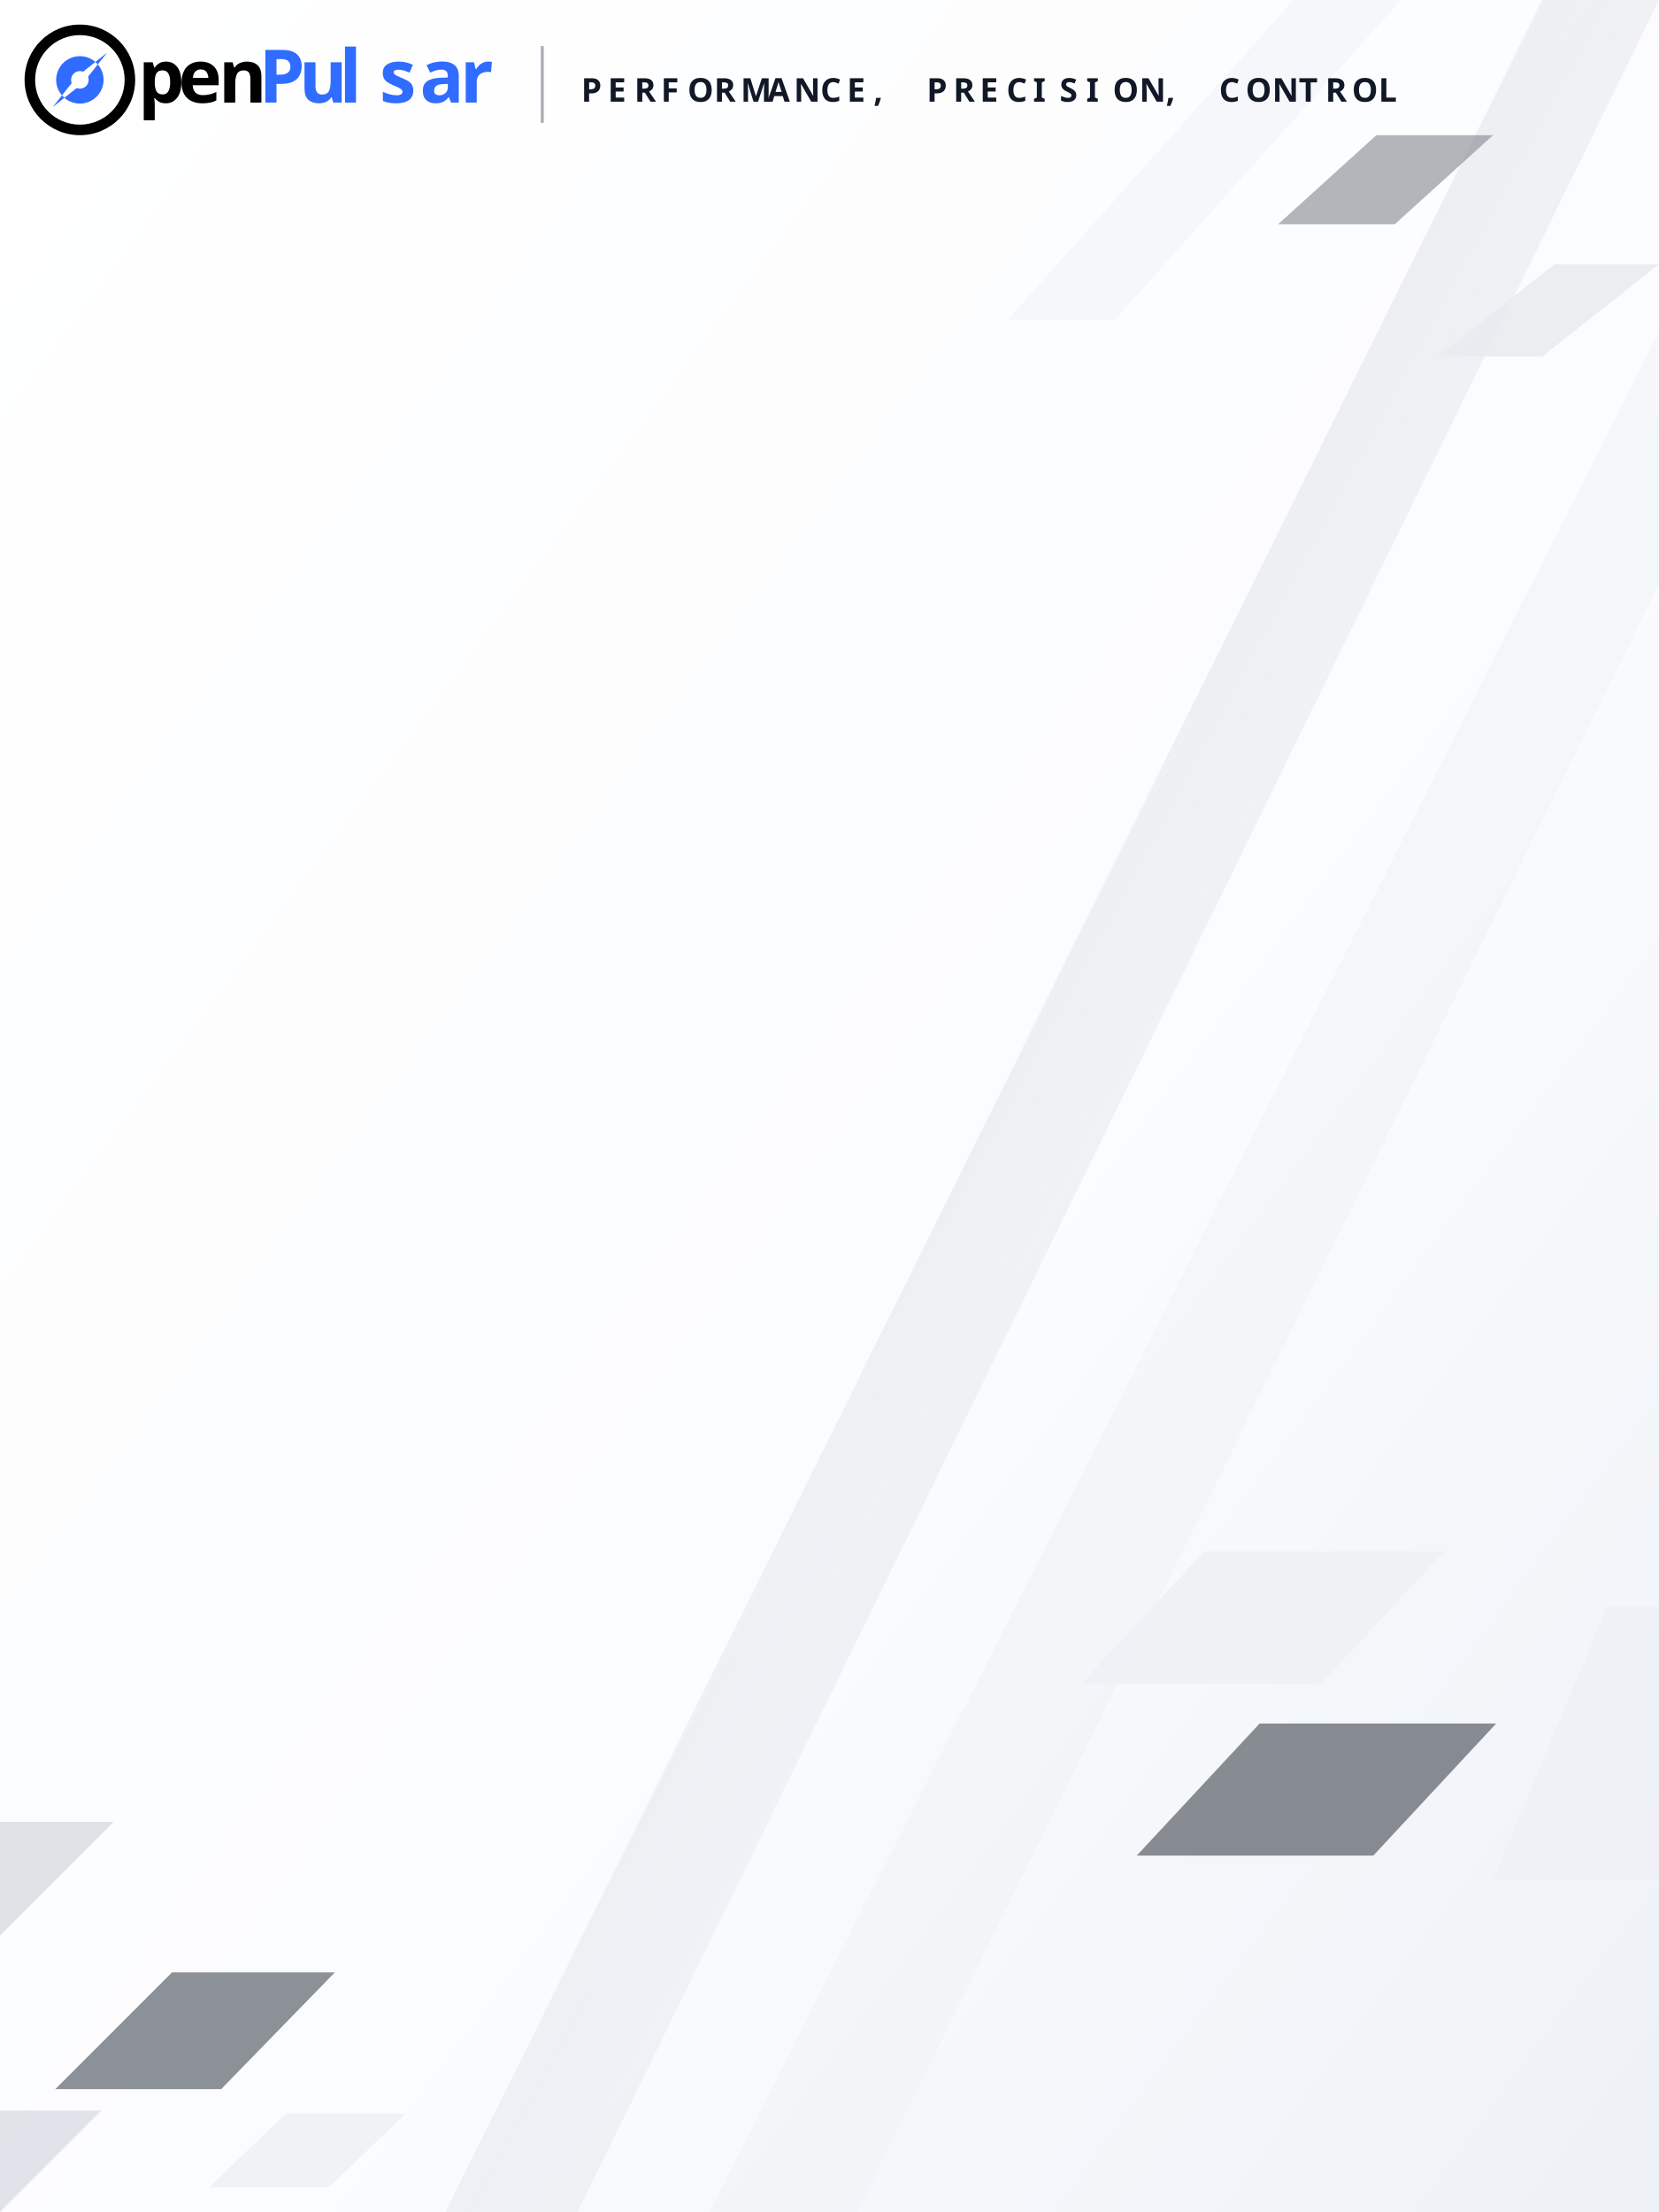
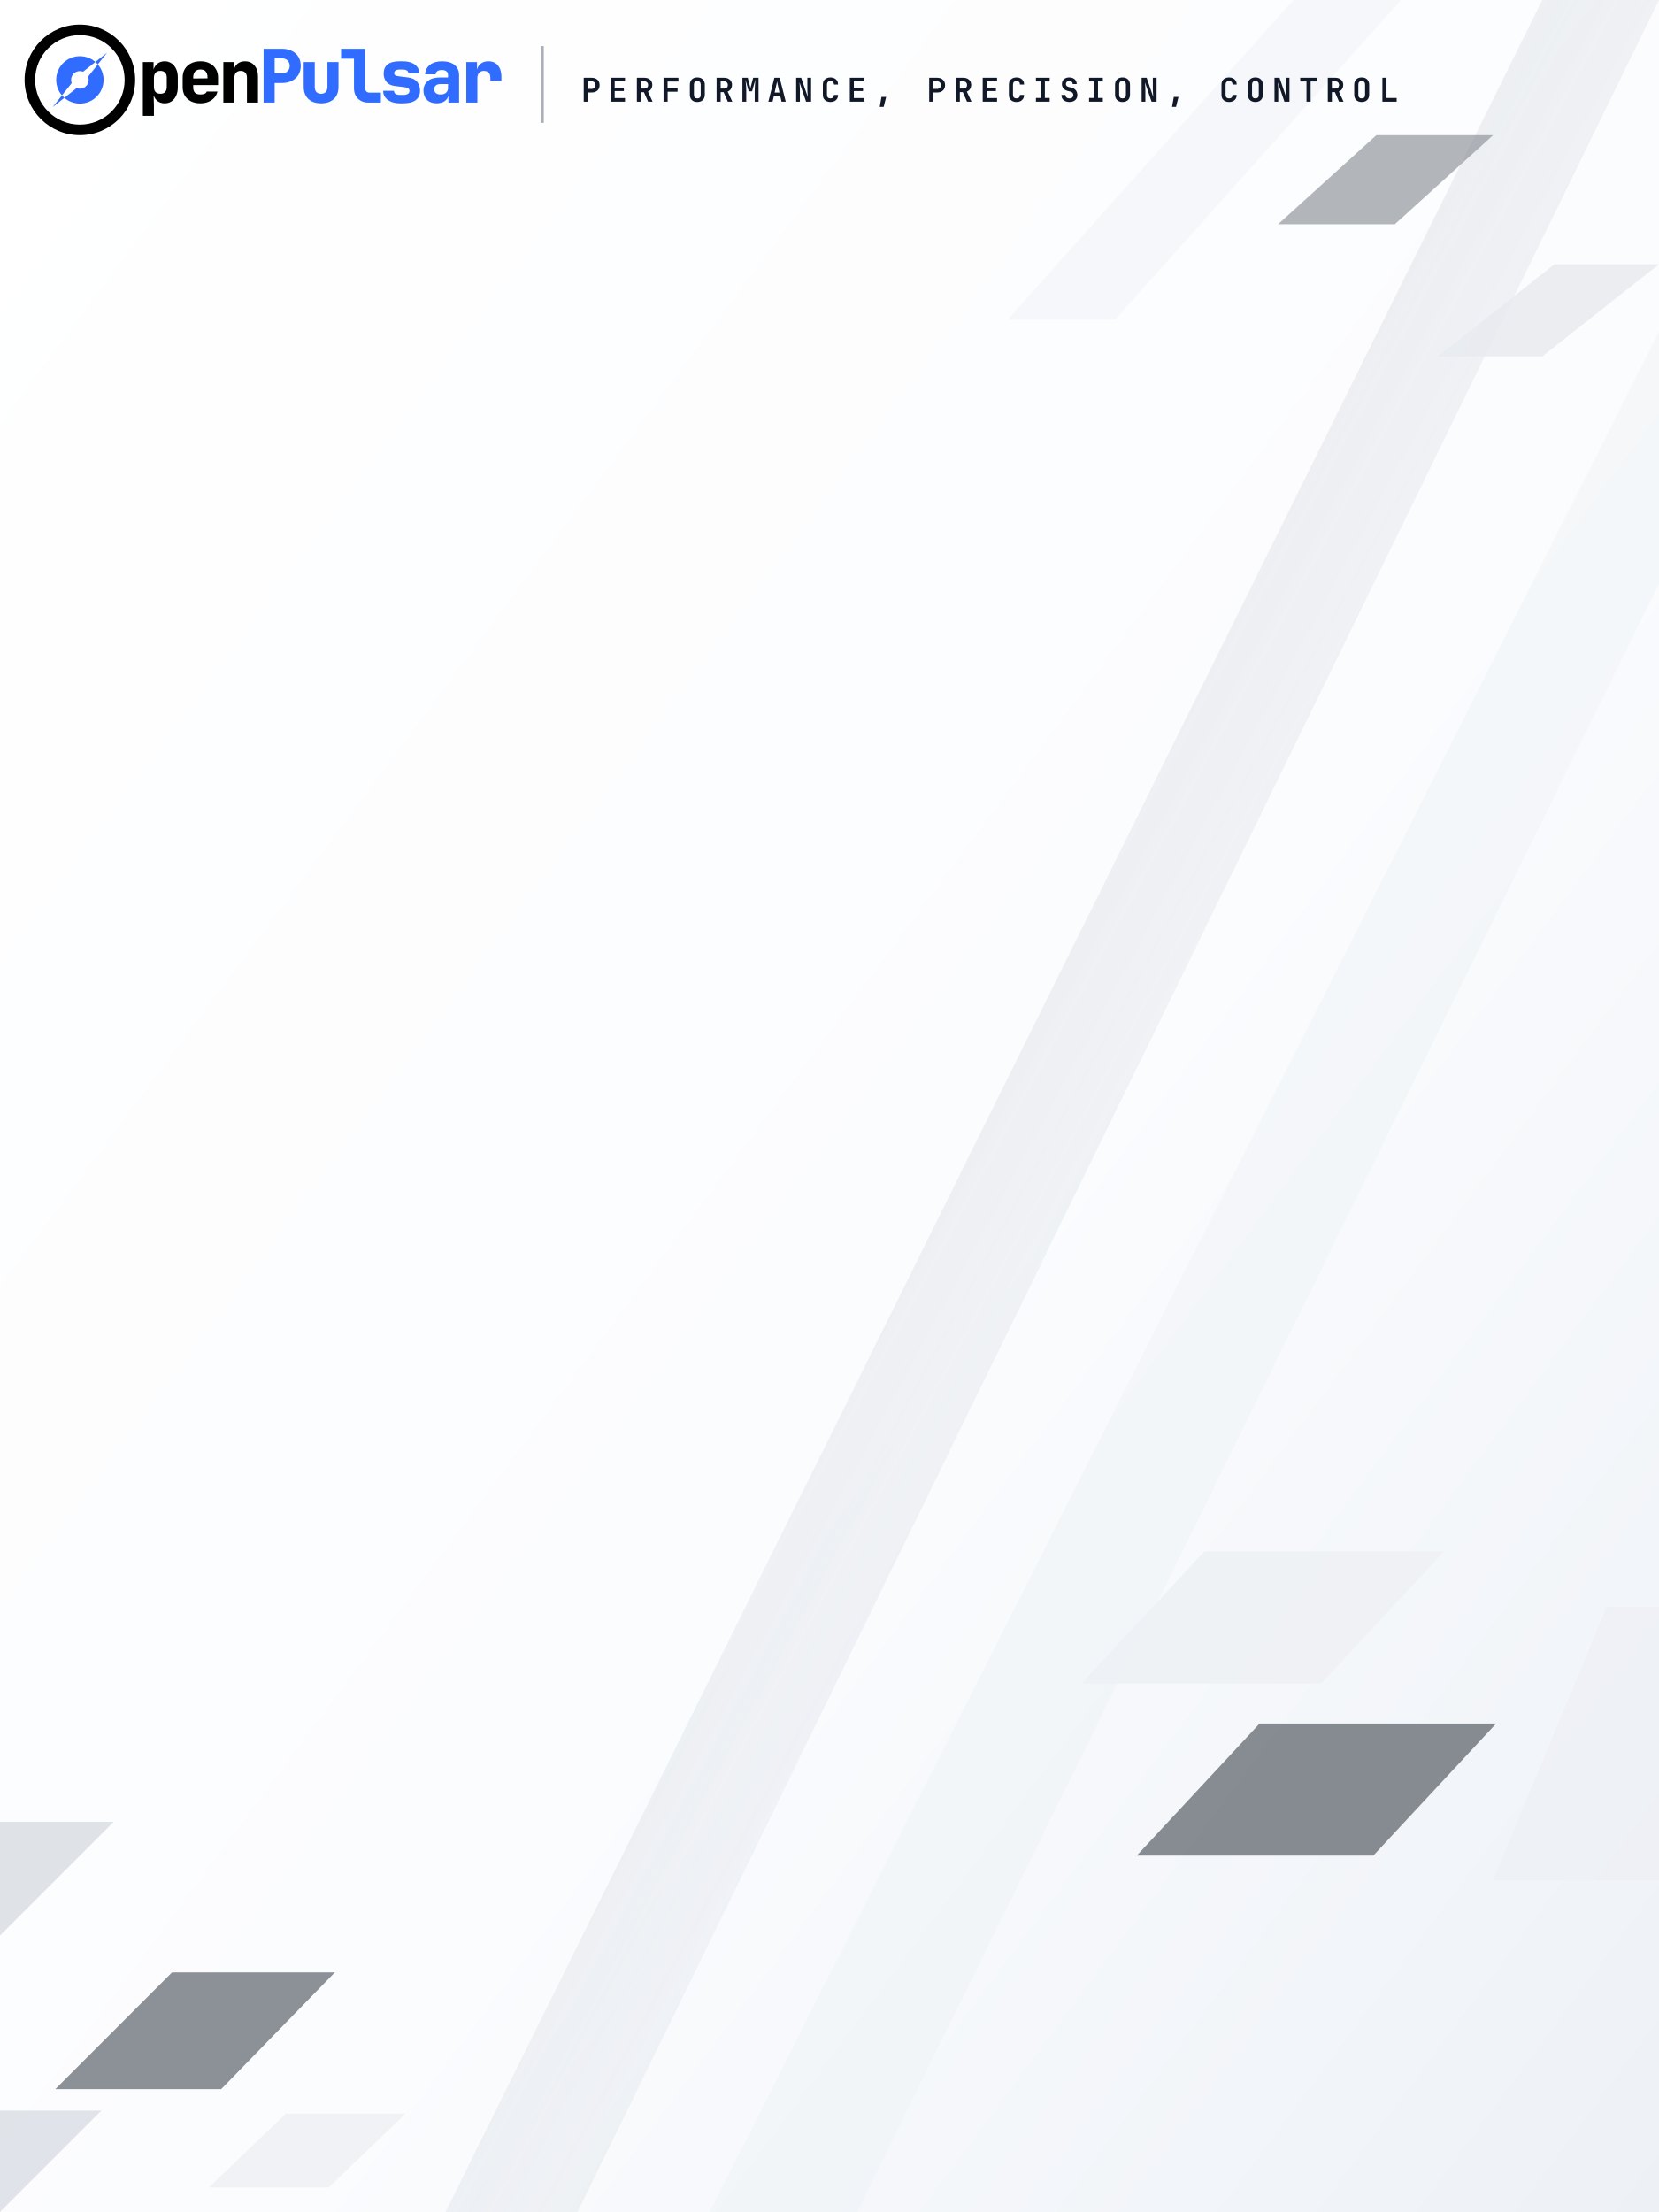
<svg xmlns="http://www.w3.org/2000/svg" width="540" height="720" viewBox="0 0 540 720" version="1.1" id="svg102">
  <defs id="defs8">
    <linearGradient id="bg" x1="0" y1="0" x2="1" y2="1">
      <stop offset="0" stop-color="#ffffff" id="stop1" />
      <stop offset="0.58" stop-color="#fbfcfe" id="stop2" />
      <stop offset="1" stop-color="#edf1f6" id="stop3" />
    </linearGradient>
    <linearGradient id="blue" x1="0" y1="0" x2="1" y2="1">
      <stop offset="0" stop-color="#1f7cff" id="stop4" />
      <stop offset="1" stop-color="#004fe8" id="stop5" />
    </linearGradient>
    <linearGradient id="greyBand" x1="0" y1="0" x2="1" y2="1">
      <stop offset="0" stop-color="#f7f8fa" stop-opacity="0" id="stop6" />
      <stop offset="0.45" stop-color="#d9dde4" stop-opacity="0.58" id="stop7" />
      <stop offset="1" stop-color="#f7f8fa" stop-opacity="0" id="stop8" />
    </linearGradient>
    <style id="style8">
      .title { font-family: Inter, Arial, Helvetica, sans-serif; font-weight: 800; font-size: 24px; letter-spacing: -1.3px; }
      .tag { font-family: Inter, Arial, Helvetica, sans-serif; font-weight: 700; font-size: 7px; letter-spacing: 2.25px; fill: #111827; }
      .line { stroke:#9aa3af; stroke-width:1; opacity:.55; stroke-linecap:round; }
      .line2 { stroke:#c9ced6; stroke-width:1; opacity:.75; stroke-linecap:round; }
      .dot { fill:#88909b; opacity:.65; }
      .sq { fill:#6d7480; opacity:.65; }
      .soft { fill:#e6e9ee; opacity:.58; }
      .darkShape { fill:#4d535c; opacity:.82; }
    </style>
  </defs>
  <rect width="540" height="720" fill="url(#bg)" id="rect8" />
  <g opacity="0.75" id="g12">
    <polygon points="502,0 540,0 188,720 145,720" fill="url(#greyBand)" id="polygon8" />
    <polygon points="540,108 540,190 279,720 231,720" fill="#eef1f5" opacity="0.58" id="polygon9" />
    <polygon points="421,0 456,0 363,104 328,104" fill="#f0f2f5" opacity="0.7" id="polygon10" />
    <polygon points="448,44 486,44 454,73 416,73" fill="#5d646d" opacity="0.62" id="polygon11" />
    <polygon points="506,86 540,86 502,116 468,116" fill="#e2e5ea" opacity="0.9" id="polygon12" />
  </g>
  <g opacity="0.78" id="g16">
    <polygon points="0,593 37,593 0,630" fill="#d7dbe2" id="polygon13" />
    <polygon points="56,642 109,642 72,680 18,680" class="darkShape" id="polygon14" />
    <polygon points="0,687 33,687 0,720" fill="#d8dce3" id="polygon15" />
    <polygon points="93,688 132,688 107,712 68,712" fill="#eef0f4" id="polygon16" />
  </g>
  <g opacity="0.8" id="g19">
    <polygon points="410,561 487,561 447,604 370,604" class="darkShape" id="polygon17" />
    <polygon points="392,505 470,505 430,548 352,548" fill="#edf0f4" id="polygon18" />
    <polygon points="523,523 540,523 540,612 486,612" fill="#eceff3" opacity=".75" id="polygon19" />
  </g>
  <g transform="translate(-23.17261,9)" id="g102">
-     <text style="font-weight:800;font-size:24px;font-family:'JetBrains Mono';-inkscape-font-specification:'JetBrains Mono, Ultra-Bold';letter-spacing:-1.3px;stroke:none" x="68.089" y="24.392" id="text111">p</text>
-     <text style="font-weight:800;font-size:24px;font-family:'JetBrains Mono';-inkscape-font-specification:'JetBrains Mono, Ultra-Bold';letter-spacing:-1.3px;stroke:none" x="81.189" y="24.392" id="text110">e</text>
-     <text style="font-weight:800;font-size:24px;font-family:'JetBrains Mono';-inkscape-font-specification:'JetBrains Mono, Ultra-Bold';letter-spacing:-1.3px;stroke:none" x="94.289" y="24.392" id="text109">n</text>
-     <text style="font-weight:800;font-size:24px;font-family:'JetBrains Mono';-inkscape-font-specification:'JetBrains Mono, Ultra-Bold';letter-spacing:-1.3px;stroke:none;fill:#2f6cff;fill-opacity:1" x="107.389" y="24.392" id="text108">P</text>
-     <text style="font-weight:800;font-size:24px;font-family:'JetBrains Mono';-inkscape-font-specification:'JetBrains Mono, Ultra-Bold';letter-spacing:-1.3px;stroke:none;fill:#2f6cff;fill-opacity:1" x="120.489" y="24.392" id="text107">u</text>
-     <text style="font-weight:800;font-size:24px;font-family:'JetBrains Mono';-inkscape-font-specification:'JetBrains Mono, Ultra-Bold';letter-spacing:-1.3px;stroke:none;fill:#2f6cff;fill-opacity:1" x="133.589" y="24.392" id="text106">l</text>
-     <text style="font-weight:800;font-size:24px;font-family:'JetBrains Mono';-inkscape-font-specification:'JetBrains Mono, Ultra-Bold';letter-spacing:-1.3px;stroke:none;fill:#2f6cff;fill-opacity:1" x="146.689" y="24.392" id="text105">s</text>
-     <text style="font-weight:800;font-size:24px;font-family:'JetBrains Mono';-inkscape-font-specification:'JetBrains Mono, Ultra-Bold';letter-spacing:-1.3px;stroke:none;fill:#2f6cff;fill-opacity:1" x="159.789" y="24.392" id="text104">a</text>
-     <text style="font-weight:800;font-size:24px;font-family:'JetBrains Mono';-inkscape-font-specification:'JetBrains Mono, Ultra-Bold';letter-spacing:-1.3px;stroke:none;fill:#2f6cff;fill-opacity:1" x="172.889" y="24.392" id="text103">r</text>
-     <line x1="199.673" y1="6" x2="199.673" y2="31" stroke="#8b929c" stroke-width="1" opacity="0.72" id="line101" />
-     <text style="font-weight:bold;font-size:10.667px;font-family:'JetBrains Mono';-inkscape-font-specification:'JetBrains Mono, Bold';letter-spacing:2.25px;fill:#111827" x="212.351" y="24.093" id="text30">P</text>
-     <text style="font-weight:bold;font-size:10.667px;font-family:'JetBrains Mono';-inkscape-font-specification:'JetBrains Mono, Bold';letter-spacing:2.25px;fill:#111827" x="221.001" y="24.093" id="text29">E</text>
-     <text style="font-weight:bold;font-size:10.667px;font-family:'JetBrains Mono';-inkscape-font-specification:'JetBrains Mono, Bold';letter-spacing:2.25px;fill:#111827" x="229.651" y="24.093" id="text28">R</text>
-     <text style="font-weight:bold;font-size:10.667px;font-family:'JetBrains Mono';-inkscape-font-specification:'JetBrains Mono, Bold';letter-spacing:2.25px;fill:#111827" x="238.301" y="24.093" id="text27">F</text>
-     <text style="font-weight:bold;font-size:10.667px;font-family:'JetBrains Mono';-inkscape-font-specification:'JetBrains Mono, Bold';letter-spacing:2.25px;fill:#111827" x="246.951" y="24.093" id="text26">O</text>
-     <text style="font-weight:bold;font-size:10.667px;font-family:'JetBrains Mono';-inkscape-font-specification:'JetBrains Mono, Bold';letter-spacing:2.25px;fill:#111827" x="255.601" y="24.093" id="text25">R</text>
-     <text style="font-weight:bold;font-size:10.667px;font-family:'JetBrains Mono';-inkscape-font-specification:'JetBrains Mono, Bold';letter-spacing:2.25px;fill:#111827" x="264.251" y="24.093" id="text24">M</text>
-     <text style="font-weight:bold;font-size:10.667px;font-family:'JetBrains Mono';-inkscape-font-specification:'JetBrains Mono, Bold';letter-spacing:2.25px;fill:#111827" x="272.901" y="24.093" id="text23">A</text>
-     <text style="font-weight:bold;font-size:10.667px;font-family:'JetBrains Mono';-inkscape-font-specification:'JetBrains Mono, Bold';letter-spacing:2.25px;fill:#111827" x="281.551" y="24.093" id="text22">N</text>
-     <text style="font-weight:bold;font-size:10.667px;font-family:'JetBrains Mono';-inkscape-font-specification:'JetBrains Mono, Bold';letter-spacing:2.25px;fill:#111827" x="290.201" y="24.093" id="text21">C</text>
-     <text style="font-weight:bold;font-size:10.667px;font-family:'JetBrains Mono';-inkscape-font-specification:'JetBrains Mono, Bold';letter-spacing:2.25px;fill:#111827" x="298.852" y="24.093" id="text20">E</text>
-     <text style="font-weight:bold;font-size:10.667px;font-family:'JetBrains Mono';-inkscape-font-specification:'JetBrains Mono, Bold';letter-spacing:2.25px;fill:#111827" x="307.502" y="24.093" id="text19">,</text>
-     <text style="font-weight:bold;font-size:10.667px;font-family:'JetBrains Mono';-inkscape-font-specification:'JetBrains Mono, Bold';letter-spacing:2.25px;fill:#111827" x="324.802" y="24.093" id="text18">P</text>
-     <text style="font-weight:bold;font-size:10.667px;font-family:'JetBrains Mono';-inkscape-font-specification:'JetBrains Mono, Bold';letter-spacing:2.25px;fill:#111827" x="333.452" y="24.093" id="text17">R</text>
-     <text style="font-weight:bold;font-size:10.667px;font-family:'JetBrains Mono';-inkscape-font-specification:'JetBrains Mono, Bold';letter-spacing:2.25px;fill:#111827" x="342.102" y="24.093" id="text16">E</text>
-     <text style="font-weight:bold;font-size:10.667px;font-family:'JetBrains Mono';-inkscape-font-specification:'JetBrains Mono, Bold';letter-spacing:2.25px;fill:#111827" x="350.752" y="24.093" id="text15">C</text>
-     <text style="font-weight:bold;font-size:10.667px;font-family:'JetBrains Mono';-inkscape-font-specification:'JetBrains Mono, Bold';letter-spacing:2.25px;fill:#111827" x="359.402" y="24.093" id="text14">I</text>
-     <text style="font-weight:bold;font-size:10.667px;font-family:'JetBrains Mono';-inkscape-font-specification:'JetBrains Mono, Bold';letter-spacing:2.25px;fill:#111827" x="368.052" y="24.093" id="text13">S</text>
-     <text style="font-weight:bold;font-size:10.667px;font-family:'JetBrains Mono';-inkscape-font-specification:'JetBrains Mono, Bold';letter-spacing:2.25px;fill:#111827" x="376.702" y="24.093" id="text12">I</text>
-     <text style="font-weight:bold;font-size:10.667px;font-family:'JetBrains Mono';-inkscape-font-specification:'JetBrains Mono, Bold';letter-spacing:2.25px;fill:#111827" x="385.352" y="24.093" id="text11">O</text>
-     <text style="font-weight:bold;font-size:10.667px;font-family:'JetBrains Mono';-inkscape-font-specification:'JetBrains Mono, Bold';letter-spacing:2.25px;fill:#111827" x="394.002" y="24.093" id="text10">N</text>
-     <text style="font-weight:bold;font-size:10.667px;font-family:'JetBrains Mono';-inkscape-font-specification:'JetBrains Mono, Bold';letter-spacing:2.25px;fill:#111827" x="402.652" y="24.093" id="text9">,</text>
-     <text style="font-weight:bold;font-size:10.667px;font-family:'JetBrains Mono';-inkscape-font-specification:'JetBrains Mono, Bold';letter-spacing:2.25px;fill:#111827" x="419.952" y="24.093" id="text8">C</text>
-     <text style="font-weight:bold;font-size:10.667px;font-family:'JetBrains Mono';-inkscape-font-specification:'JetBrains Mono, Bold';letter-spacing:2.25px;fill:#111827" x="428.602" y="24.093" id="text7">O</text>
-     <text style="font-weight:bold;font-size:10.667px;font-family:'JetBrains Mono';-inkscape-font-specification:'JetBrains Mono, Bold';letter-spacing:2.25px;fill:#111827" x="437.252" y="24.093" id="text6">N</text>
-     <text style="font-weight:bold;font-size:10.667px;font-family:'JetBrains Mono';-inkscape-font-specification:'JetBrains Mono, Bold';letter-spacing:2.25px;fill:#111827" x="445.902" y="24.093" id="text5">T</text>
-     <text style="font-weight:bold;font-size:10.667px;font-family:'JetBrains Mono';-inkscape-font-specification:'JetBrains Mono, Bold';letter-spacing:2.25px;fill:#111827" x="454.552" y="24.093" id="text4">R</text>
-     <text style="font-weight:bold;font-size:10.667px;font-family:'JetBrains Mono';-inkscape-font-specification:'JetBrains Mono, Bold';letter-spacing:2.25px;fill:#111827" x="463.202" y="24.093" id="text3">O</text>
-     <text style="font-weight:bold;font-size:10.667px;font-family:'JetBrains Mono';-inkscape-font-specification:'JetBrains Mono, Bold';letter-spacing:2.25px;fill:#111827" x="471.852" y="24.093" id="text2">L</text>
-     <text style="font-weight:bold;font-size:10.667px;font-family:'JetBrains Mono';-inkscape-font-specification:'JetBrains Mono, Bold';letter-spacing:2.25px;display:none;fill:#111827" x="480.502" y="24.093" id="text1">E</text>
+     <path d="m 69.673,28.712 v -17.52 h 3.48 v 2.4 q 0.432,-1.248 1.368,-1.944 0.936,-0.696 2.256,-0.696 1.272,0 2.232,0.672 0.96,0.648 1.488,1.8 0.552,1.152 0.552,2.688 v 3.36 q 0,1.512 -0.552,2.688 -0.528,1.152 -1.488,1.824 -0.96,0.648 -2.232,0.648 -1.296,0 -2.232,-0.672 -0.936,-0.696 -1.368,-1.92 l 0.096,3.072 v 3.6 z m 5.712,-7.2 q 0.984,0 1.512,-0.552 0.552,-0.576 0.552,-1.608 v -3.12 q 0,-1.056 -0.552,-1.608 -0.528,-0.552 -1.512,-0.552 -1.032,0 -1.584,0.6 -0.528,0.576 -0.528,1.68 v 2.88 q 0,1.104 0.528,1.704 0.552,0.576 1.584,0.576 z" id="text111" style="font-weight:800;font-size:24px;font-family:'JetBrains Mono';-inkscape-font-specification:'JetBrains Mono, Ultra-Bold';letter-spacing:-1.3px" aria-label="p" />
+     <path d="m 88.413,24.632 q -1.752,0 -3.072,-0.648 -1.296,-0.672 -2.016,-1.848 -0.696,-1.2 -0.696,-2.784 v -3.12 q 0,-1.584 0.696,-2.76 0.72,-1.2 2.016,-1.848 1.32,-0.672 3.072,-0.672 1.752,0 3.024,0.672 1.296,0.648 1.992,1.848 0.72,1.176 0.72,2.76 v 2.448 h -8.088 v 0.672 q 0,1.248 0.576,1.824 0.6,0.576 1.776,0.576 0.768,0 1.344,-0.24 0.576,-0.24 0.672,-0.72 h 3.528 q -0.384,1.728 -1.896,2.784 -1.512,1.056 -3.648,1.056 z m -2.352,-8.4 v 0.312 l 4.656,-0.048 v -0.312 q 0,-1.224 -0.576,-1.896 -0.552,-0.672 -1.728,-0.672 -1.176,0 -1.776,0.696 -0.576,0.696 -0.576,1.92 z" id="text110" style="font-weight:800;font-size:24px;font-family:'JetBrains Mono';-inkscape-font-specification:'JetBrains Mono, Ultra-Bold';letter-spacing:-1.3px" aria-label="e" />
+     <path d="m 95.873,24.392 v -13.2 h 3.48 v 2.4 q 0.288,-1.2 1.224,-1.92 0.96,-0.72 2.328,-0.72 1.92,0 3.072,1.344 1.176,1.344 1.176,3.576 v 8.52 h -3.6 v -8.16 q 0,-1.032 -0.552,-1.584 -0.528,-0.576 -1.488,-0.576 -0.96,0 -1.512,0.576 -0.528,0.552 -0.528,1.584 v 8.16 z" id="text109" style="font-weight:800;font-size:24px;font-family:'JetBrains Mono';-inkscape-font-specification:'JetBrains Mono, Ultra-Bold';letter-spacing:-1.3px" aria-label="n" />
+     <path d="M 108.973,24.392 V 6.872 h 5.976 q 1.848,0 3.216,0.696 1.392,0.696 2.136,1.944 0.768,1.248 0.768,2.928 0,1.656 -0.768,2.928 -0.768,1.248 -2.136,1.944 -1.368,0.696 -3.216,0.696 h -2.376 v 6.384 z m 3.6,-9.504 h 2.376 q 1.152,0 1.824,-0.696 0.696,-0.696 0.696,-1.752 0,-1.056 -0.696,-1.752 -0.672,-0.696 -1.824,-0.696 h -2.376 z" id="text108" style="font-weight:800;font-size:24px;font-family:'JetBrains Mono';-inkscape-font-specification:'JetBrains Mono, Ultra-Bold';letter-spacing:-1.3px;fill:#2f6cff" aria-label="P" />
+     <path d="m 127.689,24.632 q -2.664,0 -4.176,-1.44 -1.488,-1.44 -1.488,-3.936 v -8.064 h 3.6 v 8.04 q 0,2.28 2.064,2.28 0.984,0 1.512,-0.576 0.552,-0.6 0.552,-1.704 v -8.04 h 3.6 v 8.064 q 0,2.52 -1.512,3.96 -1.512,1.416 -4.152,1.416 z" id="text107" style="font-weight:800;font-size:24px;font-family:'JetBrains Mono';-inkscape-font-specification:'JetBrains Mono, Ultra-Bold';letter-spacing:-1.3px;fill:#2f6cff" aria-label="u" />
+     <path d="m 143.069,24.392 q -1.392,0 -2.448,-0.576 -1.056,-0.6 -1.656,-1.656 -0.576,-1.056 -0.576,-2.448 v -9.6 h -4.2 V 6.872 h 7.8 V 19.592 q 0,0.696 0.384,1.128 0.408,0.432 1.056,0.432 h 3.72 v 3.24 z" id="text106" style="font-weight:800;font-size:24px;font-family:'JetBrains Mono';-inkscape-font-specification:'JetBrains Mono, Ultra-Bold';letter-spacing:-1.3px;fill:#2f6cff" aria-label="l" />
+     <path d="m 153.337,24.632 q -1.632,0 -2.856,-0.504 -1.224,-0.528 -1.92,-1.44 -0.672,-0.912 -0.672,-2.136 h 3.528 q 0,0.672 0.504,1.008 0.504,0.336 1.416,0.336 h 1.056 q 0.984,0 1.512,-0.336 0.552,-0.336 0.552,-0.96 0,-0.6 -0.432,-0.864 -0.432,-0.288 -1.32,-0.384 l -3.024,-0.36 q -1.752,-0.216 -2.688,-1.296 -0.936,-1.104 -0.936,-2.736 0,-4.008 5.136,-4.008 h 1.128 q 2.424,0 3.864,1.056 1.44,1.056 1.44,2.832 h -3.528 q 0,-0.576 -0.48,-0.888 -0.456,-0.312 -1.296,-0.312 h -1.128 q -0.84,0 -1.272,0.312 -0.432,0.312 -0.432,0.864 0,0.552 0.408,0.744 0.432,0.192 1.2,0.288 l 2.88,0.36 q 1.944,0.24 2.928,1.368 0.984,1.128 0.984,2.976 0,1.944 -1.392,3.024 -1.392,1.056 -4.104,1.056 z" id="text105" style="font-weight:800;font-size:24px;font-family:'JetBrains Mono';-inkscape-font-specification:'JetBrains Mono, Ultra-Bold';letter-spacing:-1.3px;fill:#2f6cff" aria-label="s" />
+     <path d="m 165.285,24.632 q -1.968,0 -3.12,-1.128 -1.152,-1.152 -1.152,-3 0,-1.992 1.416,-3.144 1.416,-1.152 3.984,-1.152 h 2.592 v -0.84 q 0,-0.744 -0.528,-1.152 -0.504,-0.432 -1.464,-0.432 -0.912,0 -1.464,0.36 -0.528,0.36 -0.576,1.056 h -3.408 q 0.072,-1.944 1.536,-3.096 1.464,-1.152 3.96,-1.152 2.616,0 4.08,1.2 1.464,1.2 1.464,3.36 v 8.88 h -3.48 v -2.28 q -0.24,1.176 -1.272,1.848 -1.008,0.672 -2.568,0.672 z m 1.272,-2.88 q 1.128,0 1.776,-0.552 0.672,-0.576 0.672,-1.488 v -1.344 h -2.52 q -0.96,0 -1.488,0.48 -0.504,0.456 -0.504,1.2 0,0.744 0.528,1.224 0.552,0.48 1.536,0.48 z" id="text104" style="font-weight:800;font-size:24px;font-family:'JetBrains Mono';-inkscape-font-specification:'JetBrains Mono, Ultra-Bold';letter-spacing:-1.3px;fill:#2f6cff" aria-label="a" />
+     <path d="m 174.953,24.392 v -13.2 h 3.48 v 2.496 q 0.288,-1.272 1.248,-1.992 0.984,-0.744 2.448,-0.744 1.992,0 3.12,1.344 1.128,1.344 1.128,3.696 v 1.32 h -3.6 v -1.08 q 0,-1.032 -0.552,-1.584 -0.552,-0.576 -1.56,-0.576 -1.008,0 -1.56,0.648 -0.552,0.624 -0.552,1.8 v 7.872 z" id="text103" style="font-weight:800;font-size:24px;font-family:'JetBrains Mono';-inkscape-font-specification:'JetBrains Mono, Ultra-Bold';letter-spacing:-1.3px;fill:#2f6cff" aria-label="r" />
+     <path id="line101" style="opacity:0.72;stroke:#8b929c" d="M 199.673,6 V 31" />
+     <path d="m 213.173,24.093 v -7.787 h 2.592 q 0.779,0 1.355,0.299 0.587,0.299 0.907,0.843 0.32,0.533 0.32,1.259 0,0.725 -0.32,1.269 -0.32,0.533 -0.907,0.832 -0.576,0.299 -1.355,0.299 h -1.259 v 2.987 z m 1.333,-4.16 h 1.259 q 0.565,0 0.896,-0.341 0.331,-0.341 0.331,-0.885 0,-0.544 -0.331,-0.885 -0.331,-0.341 -0.896,-0.341 h -1.259 z" id="text30" style="font-weight:bold;font-size:10.667px;font-family:'JetBrains Mono';-inkscape-font-specification:'JetBrains Mono, Bold';letter-spacing:2.25px;fill:#111827" aria-label="P" />
+     <path d="m 221.94,24.093 v -7.787 h 4.672 v 1.173 h -3.36 v 2.027 h 2.987 v 1.131 h -2.987 v 2.283 h 3.36 v 1.173 z" id="text29" style="font-weight:bold;font-size:10.667px;font-family:'JetBrains Mono';-inkscape-font-specification:'JetBrains Mono, Bold';letter-spacing:2.25px;fill:#111827" aria-label="E" />
+     <path d="m 230.473,24.093 v -7.787 h 2.453 q 0.779,0 1.344,0.288 0.576,0.288 0.896,0.811 0.32,0.512 0.32,1.216 0,0.779 -0.384,1.365 -0.384,0.576 -1.035,0.821 l 1.525,3.285 h -1.461 L 232.766,21 h -0.971 v 3.093 z m 1.323,-4.267 h 1.131 q 0.565,0 0.885,-0.309 0.32,-0.309 0.32,-0.853 0,-0.544 -0.331,-0.864 -0.32,-0.32 -0.875,-0.32 h -1.131 z" id="text28" style="font-weight:bold;font-size:10.667px;font-family:'JetBrains Mono';-inkscape-font-specification:'JetBrains Mono, Bold';letter-spacing:2.25px;fill:#111827" aria-label="R" />
+     <path d="m 239.155,24.093 v -7.787 h 4.843 v 1.237 h -3.531 v 2.08 h 3.253 v 1.237 h -3.232 v 3.232 z" id="text27" style="font-weight:bold;font-size:10.667px;font-family:'JetBrains Mono';-inkscape-font-specification:'JetBrains Mono, Bold';letter-spacing:2.25px;fill:#111827" aria-label="F" />
+     <path d="m 250.151,24.2 q -1.12,0 -1.781,-0.64 -0.651,-0.64 -0.651,-1.771 v -3.179 q 0,-1.131 0.651,-1.771 0.661,-0.64 1.781,-0.64 1.12,0 1.771,0.64 0.661,0.64 0.661,1.76 v 3.189 q 0,1.131 -0.661,1.771 -0.651,0.64 -1.771,0.64 z m 0,-1.173 q 0.544,0 0.821,-0.288 0.277,-0.299 0.277,-0.843 v -3.392 q 0,-0.544 -0.277,-0.832 -0.277,-0.299 -0.821,-0.299 -0.544,0 -0.821,0.299 -0.277,0.288 -0.277,0.832 v 3.392 q 0,0.544 0.277,0.843 0.277,0.288 0.821,0.288 z" id="text26" style="font-weight:bold;font-size:10.667px;font-family:'JetBrains Mono';-inkscape-font-specification:'JetBrains Mono, Bold';letter-spacing:2.25px;fill:#111827" aria-label="O" />
+     <path d="m 256.423,24.093 v -7.787 h 2.453 q 0.779,0 1.344,0.288 0.576,0.288 0.896,0.811 0.32,0.512 0.32,1.216 0,0.779 -0.384,1.365 -0.384,0.576 -1.035,0.821 l 1.525,3.285 h -1.461 l -1.365,-3.093 h -0.971 v 3.093 z m 1.323,-4.267 h 1.131 q 0.565,0 0.885,-0.309 0.32,-0.309 0.32,-0.853 0,-0.544 -0.331,-0.864 -0.32,-0.32 -0.875,-0.32 h -1.131 z" id="text25" style="font-weight:bold;font-size:10.667px;font-family:'JetBrains Mono';-inkscape-font-specification:'JetBrains Mono, Bold';letter-spacing:2.25px;fill:#111827" aria-label="R" />
+     <path d="m 264.827,24.093 v -7.787 h 1.739 l 0.875,3.349 0.885,-3.349 h 1.749 v 7.787 h -1.248 v -3.275 q 0,-0.672 0.032,-1.387 0.043,-0.725 0.096,-1.397 0.053,-0.683 0.117,-1.237 l -1.099,3.915 h -1.099 l -1.056,-3.819 q 0.096,0.736 0.171,1.76 0.085,1.013 0.085,2.165 v 3.275 z" id="text24" style="font-weight:bold;font-size:10.667px;font-family:'JetBrains Mono';-inkscape-font-specification:'JetBrains Mono, Bold';letter-spacing:2.25px;fill:#111827" aria-label="M" />
+     <path d="m 273.275,24.093 1.963,-7.787 h 1.717 l 1.973,7.787 h -1.365 l -0.427,-1.888 h -2.069 l -0.427,1.888 z m 2.037,-2.976 h 1.579 l -0.469,-2.091 q -0.117,-0.523 -0.203,-0.939 -0.085,-0.427 -0.117,-0.619 -0.032,0.192 -0.117,0.619 -0.085,0.416 -0.203,0.928 z" id="text23" style="font-weight:bold;font-size:10.667px;font-family:'JetBrains Mono';-inkscape-font-specification:'JetBrains Mono, Bold';letter-spacing:2.25px;fill:#111827" aria-label="A" />
+     <path d="m 282.319,24.093 v -7.787 h 1.632 l 2.165,6.293 q -0.032,-0.341 -0.064,-0.8 -0.032,-0.469 -0.064,-0.949 -0.021,-0.48 -0.021,-0.853 v -3.691 h 1.216 v 7.787 h -1.632 l -2.144,-6.293 q 0.021,0.309 0.053,0.747 0.032,0.437 0.053,0.896 0.021,0.459 0.021,0.843 v 3.808 z" id="text22" style="font-weight:bold;font-size:10.667px;font-family:'JetBrains Mono';-inkscape-font-specification:'JetBrains Mono, Bold';letter-spacing:2.25px;fill:#111827" aria-label="N" />
+     <path d="m 293.487,24.2 q -0.757,0 -1.312,-0.277 -0.555,-0.288 -0.864,-0.8 -0.299,-0.523 -0.299,-1.227 v -3.392 q 0,-0.704 0.299,-1.216 0.309,-0.523 0.864,-0.8 0.555,-0.288 1.312,-0.288 0.747,0 1.301,0.288 0.555,0.277 0.864,0.8 0.309,0.512 0.309,1.216 h -1.344 q 0,-0.544 -0.299,-0.832 -0.288,-0.299 -0.832,-0.299 -0.544,0 -0.843,0.299 -0.299,0.288 -0.299,0.832 v 3.392 q 0,0.544 0.299,0.843 0.299,0.288 0.843,0.288 0.544,0 0.832,-0.288 0.299,-0.299 0.299,-0.843 h 1.344 q 0,0.704 -0.309,1.227 -0.309,0.512 -0.864,0.8 -0.555,0.277 -1.301,0.277 z" id="text21" style="font-weight:bold;font-size:10.667px;font-family:'JetBrains Mono';-inkscape-font-specification:'JetBrains Mono, Bold';letter-spacing:2.25px;fill:#111827" aria-label="C" />
+     <path d="m 299.79,24.093 v -7.787 h 4.672 v 1.173 h -3.36 v 2.027 h 2.987 v 1.131 h -2.987 v 2.283 h 3.36 v 1.173 z" id="text20" style="font-weight:bold;font-size:10.667px;font-family:'JetBrains Mono';-inkscape-font-specification:'JetBrains Mono, Bold';letter-spacing:2.25px;fill:#111827" aria-label="E" />
+     <path d="m 309.528,25.8 0.565,-3.264 h 1.525 l -0.811,3.264 z" id="text19" style="font-weight:bold;font-size:10.667px;font-family:'JetBrains Mono';-inkscape-font-specification:'JetBrains Mono, Bold';letter-spacing:2.25px;fill:#111827" aria-label="," />
+     <path d="m 325.623,24.093 v -7.787 h 2.592 q 0.779,0 1.355,0.299 0.587,0.299 0.907,0.843 0.32,0.533 0.32,1.259 0,0.725 -0.32,1.269 -0.32,0.533 -0.907,0.832 -0.576,0.299 -1.355,0.299 h -1.259 v 2.987 z m 1.333,-4.16 h 1.259 q 0.565,0 0.896,-0.341 0.331,-0.341 0.331,-0.885 0,-0.544 -0.331,-0.885 -0.331,-0.341 -0.896,-0.341 h -1.259 z" id="text18" style="font-weight:bold;font-size:10.667px;font-family:'JetBrains Mono';-inkscape-font-specification:'JetBrains Mono, Bold';letter-spacing:2.25px;fill:#111827" aria-label="P" />
+     <path d="m 334.273,24.093 v -7.787 h 2.453 q 0.779,0 1.344,0.288 0.576,0.288 0.896,0.811 0.32,0.512 0.32,1.216 0,0.779 -0.384,1.365 -0.384,0.576 -1.035,0.821 l 1.525,3.285 h -1.461 l -1.365,-3.093 h -0.971 v 3.093 z m 1.323,-4.267 h 1.131 q 0.565,0 0.885,-0.309 0.32,-0.309 0.32,-0.853 0,-0.544 -0.331,-0.864 -0.32,-0.32 -0.875,-0.32 h -1.131 z" id="text17" style="font-weight:bold;font-size:10.667px;font-family:'JetBrains Mono';-inkscape-font-specification:'JetBrains Mono, Bold';letter-spacing:2.25px;fill:#111827" aria-label="R" />
+     <path d="m 343.04,24.093 v -7.787 h 4.672 v 1.173 h -3.36 v 2.027 h 2.987 v 1.131 h -2.987 v 2.283 h 3.36 v 1.173 z" id="text16" style="font-weight:bold;font-size:10.667px;font-family:'JetBrains Mono';-inkscape-font-specification:'JetBrains Mono, Bold';letter-spacing:2.25px;fill:#111827" aria-label="E" />
+     <path d="m 354.037,24.2 q -0.757,0 -1.312,-0.277 -0.555,-0.288 -0.864,-0.8 -0.299,-0.523 -0.299,-1.227 v -3.392 q 0,-0.704 0.299,-1.216 0.309,-0.523 0.864,-0.8 0.555,-0.288 1.312,-0.288 0.747,0 1.301,0.288 0.555,0.277 0.864,0.8 0.309,0.512 0.309,1.216 h -1.344 q 0,-0.544 -0.299,-0.832 -0.288,-0.299 -0.832,-0.299 -0.544,0 -0.843,0.299 -0.299,0.288 -0.299,0.832 v 3.392 q 0,0.544 0.299,0.843 0.299,0.288 0.843,0.288 0.544,0 0.832,-0.288 0.299,-0.299 0.299,-0.843 h 1.344 q 0,0.704 -0.309,1.227 -0.309,0.512 -0.864,0.8 -0.555,0.277 -1.301,0.277 z" id="text15" style="font-weight:bold;font-size:10.667px;font-family:'JetBrains Mono';-inkscape-font-specification:'JetBrains Mono, Bold';letter-spacing:2.25px;fill:#111827" aria-label="C" />
+     <path d="m 360.362,24.093 v -1.205 h 1.568 v -5.376 h -1.568 v -1.205 h 4.48 v 1.205 h -1.568 v 5.376 h 1.568 v 1.205 z" id="text14" style="font-weight:bold;font-size:10.667px;font-family:'JetBrains Mono';-inkscape-font-specification:'JetBrains Mono, Bold';letter-spacing:2.25px;fill:#111827" aria-label="I" />
+     <path d="m 371.284,24.2 q -0.789,0 -1.387,-0.277 -0.587,-0.277 -0.917,-0.789 -0.32,-0.523 -0.32,-1.237 h 1.312 q 0,0.523 0.352,0.832 0.363,0.309 0.96,0.309 0.576,0 0.907,-0.299 0.341,-0.309 0.341,-0.821 0,-0.384 -0.224,-0.672 -0.213,-0.299 -0.619,-0.405 l -1.045,-0.267 q -0.843,-0.213 -1.333,-0.8 -0.491,-0.587 -0.491,-1.397 0,-0.992 0.651,-1.579 0.651,-0.597 1.739,-0.597 0.736,0 1.28,0.267 0.555,0.267 0.853,0.757 0.299,0.48 0.299,1.131 h -1.301 q 0,-0.448 -0.309,-0.725 -0.309,-0.277 -0.821,-0.277 -0.501,0 -0.8,0.277 -0.288,0.267 -0.288,0.704 0,0.363 0.203,0.597 0.213,0.235 0.587,0.341 l 1.077,0.267 q 0.864,0.213 1.355,0.853 0.501,0.64 0.501,1.525 0,0.693 -0.32,1.205 -0.309,0.512 -0.885,0.8 -0.576,0.277 -1.355,0.277 z" id="text13" style="font-weight:bold;font-size:10.667px;font-family:'JetBrains Mono';-inkscape-font-specification:'JetBrains Mono, Bold';letter-spacing:2.25px;fill:#111827" aria-label="S" />
+     <path d="m 377.662,24.093 v -1.205 h 1.568 v -5.376 h -1.568 v -1.205 h 4.48 v 1.205 h -1.568 v 5.376 h 1.568 v 1.205 z" id="text12" style="font-weight:bold;font-size:10.667px;font-family:'JetBrains Mono';-inkscape-font-specification:'JetBrains Mono, Bold';letter-spacing:2.25px;fill:#111827" aria-label="I" />
+     <path d="m 388.552,24.2 q -1.12,0 -1.781,-0.64 -0.651,-0.64 -0.651,-1.771 v -3.179 q 0,-1.131 0.651,-1.771 0.661,-0.64 1.781,-0.64 1.12,0 1.771,0.64 0.661,0.64 0.661,1.76 v 3.189 q 0,1.131 -0.661,1.771 -0.651,0.64 -1.771,0.64 z m 0,-1.173 q 0.544,0 0.821,-0.288 0.277,-0.299 0.277,-0.843 v -3.392 q 0,-0.544 -0.277,-0.832 -0.277,-0.299 -0.821,-0.299 -0.544,0 -0.821,0.299 -0.277,0.288 -0.277,0.832 v 3.392 q 0,0.544 0.277,0.843 0.277,0.288 0.821,0.288 z" id="text11" style="font-weight:bold;font-size:10.667px;font-family:'JetBrains Mono';-inkscape-font-specification:'JetBrains Mono, Bold';letter-spacing:2.25px;fill:#111827" aria-label="O" />
+     <path d="m 394.77,24.093 v -7.787 h 1.632 l 2.165,6.293 q -0.032,-0.341 -0.064,-0.8 -0.032,-0.469 -0.064,-0.949 -0.021,-0.48 -0.021,-0.853 v -3.691 h 1.216 v 7.787 h -1.632 l -2.144,-6.293 q 0.021,0.309 0.053,0.747 0.032,0.437 0.053,0.896 0.021,0.459 0.021,0.843 v 3.808 z" id="text10" style="font-weight:bold;font-size:10.667px;font-family:'JetBrains Mono';-inkscape-font-specification:'JetBrains Mono, Bold';letter-spacing:2.25px;fill:#111827" aria-label="N" />
+     <path d="m 404.678,25.8 0.565,-3.264 h 1.525 l -0.811,3.264 z" id="text9" style="font-weight:bold;font-size:10.667px;font-family:'JetBrains Mono';-inkscape-font-specification:'JetBrains Mono, Bold';letter-spacing:2.25px;fill:#111827" aria-label="," />
+     <path d="m 423.237,24.2 q -0.757,0 -1.312,-0.277 -0.555,-0.288 -0.864,-0.8 -0.299,-0.523 -0.299,-1.227 v -3.392 q 0,-0.704 0.299,-1.216 0.309,-0.523 0.864,-0.8 0.555,-0.288 1.312,-0.288 0.747,0 1.301,0.288 0.555,0.277 0.864,0.8 0.309,0.512 0.309,1.216 h -1.344 q 0,-0.544 -0.299,-0.832 -0.288,-0.299 -0.832,-0.299 -0.544,0 -0.843,0.299 -0.299,0.288 -0.299,0.832 v 3.392 q 0,0.544 0.299,0.843 0.299,0.288 0.843,0.288 0.544,0 0.832,-0.288 0.299,-0.299 0.299,-0.843 h 1.344 q 0,0.704 -0.309,1.227 -0.309,0.512 -0.864,0.8 -0.555,0.277 -1.301,0.277 z" id="text8" style="font-weight:bold;font-size:10.667px;font-family:'JetBrains Mono';-inkscape-font-specification:'JetBrains Mono, Bold';letter-spacing:2.25px;fill:#111827" aria-label="C" />
+     <path d="m 431.802,24.2 q -1.12,0 -1.781,-0.64 -0.651,-0.64 -0.651,-1.771 v -3.179 q 0,-1.131 0.651,-1.771 0.661,-0.64 1.781,-0.64 1.12,0 1.771,0.64 0.661,0.64 0.661,1.76 v 3.189 q 0,1.131 -0.661,1.771 -0.651,0.64 -1.771,0.64 z m 0,-1.173 q 0.544,0 0.821,-0.288 0.277,-0.299 0.277,-0.843 v -3.392 q 0,-0.544 -0.277,-0.832 -0.277,-0.299 -0.821,-0.299 -0.544,0 -0.821,0.299 -0.277,0.288 -0.277,0.832 v 3.392 q 0,0.544 0.277,0.843 0.277,0.288 0.821,0.288 z" id="text7" style="font-weight:bold;font-size:10.667px;font-family:'JetBrains Mono';-inkscape-font-specification:'JetBrains Mono, Bold';letter-spacing:2.25px;fill:#111827" aria-label="O" />
+     <path d="m 438.02,24.093 v -7.787 h 1.632 l 2.165,6.293 q -0.032,-0.341 -0.064,-0.8 -0.032,-0.469 -0.064,-0.949 -0.021,-0.48 -0.021,-0.853 v -3.691 h 1.216 v 7.787 h -1.632 l -2.144,-6.293 q 0.021,0.309 0.053,0.747 0.032,0.437 0.053,0.896 0.021,0.459 0.021,0.843 v 3.808 z" id="text6" style="font-weight:bold;font-size:10.667px;font-family:'JetBrains Mono';-inkscape-font-specification:'JetBrains Mono, Bold';letter-spacing:2.25px;fill:#111827" aria-label="N" />
+     <path d="m 448.43,24.093 v -6.581 h -2.037 v -1.205 h 5.419 v 1.205 h -2.037 v 6.581 z" id="text5" style="font-weight:bold;font-size:10.667px;font-family:'JetBrains Mono';-inkscape-font-specification:'JetBrains Mono, Bold';letter-spacing:2.25px;fill:#111827" aria-label="T" />
+     <path d="m 455.373,24.093 v -7.787 h 2.453 q 0.779,0 1.344,0.288 0.576,0.288 0.896,0.811 0.32,0.512 0.32,1.216 0,0.779 -0.384,1.365 -0.384,0.576 -1.035,0.821 l 1.525,3.285 h -1.461 l -1.365,-3.093 h -0.971 v 3.093 z m 1.323,-4.267 h 1.131 q 0.565,0 0.885,-0.309 0.32,-0.309 0.32,-0.853 0,-0.544 -0.331,-0.864 -0.32,-0.32 -0.875,-0.32 h -1.131 z" id="text4" style="font-weight:bold;font-size:10.667px;font-family:'JetBrains Mono';-inkscape-font-specification:'JetBrains Mono, Bold';letter-spacing:2.25px;fill:#111827" aria-label="R" />
+     <path d="m 466.402,24.2 q -1.12,0 -1.781,-0.64 -0.651,-0.64 -0.651,-1.771 v -3.179 q 0,-1.131 0.651,-1.771 0.661,-0.64 1.781,-0.64 1.12,0 1.771,0.64 0.661,0.64 0.661,1.76 v 3.189 q 0,1.131 -0.661,1.771 -0.651,0.64 -1.771,0.64 z m 0,-1.173 q 0.544,0 0.821,-0.288 0.277,-0.299 0.277,-0.843 v -3.392 q 0,-0.544 -0.277,-0.832 -0.277,-0.299 -0.821,-0.299 -0.544,0 -0.821,0.299 -0.277,0.288 -0.277,0.832 v 3.392 q 0,0.544 0.277,0.843 0.277,0.288 0.821,0.288 z" id="text3" style="font-weight:bold;font-size:10.667px;font-family:'JetBrains Mono';-inkscape-font-specification:'JetBrains Mono, Bold';letter-spacing:2.25px;fill:#111827" aria-label="O" />
+     <path d="m 473.143,24.093 v -7.787 h 1.333 v 6.581 h 3.307 v 1.205 z" id="text2" style="font-weight:bold;font-size:10.667px;font-family:'JetBrains Mono';-inkscape-font-specification:'JetBrains Mono, Bold';letter-spacing:2.25px;fill:#111827" aria-label="L" />
  </g>
  <g id="g4" transform="matrix(0.2857143,0,0,0.2857143,7.714286,7.714286)" style="stroke-width:3.5">
    <circle cx="64" cy="64" fill="none" stroke="#000" stroke-width="35" id="circle0" style="fill:#000000;fill-opacity:1;stroke:none" r="63" />
    <circle cx="64" cy="64" fill="none" stroke="#000" stroke-width="35" id="circle1" style="fill:#ffffff;fill-opacity:1;stroke:none" r="51" />
    <ellipse cx="64" cy="64" fill="#1f5fff" id="circle2" style="stroke-width:3.5;fill:#2f6cff;fill-opacity:1" rx="27" ry="27" />
    <path style="fill:#2f6cff;fill-opacity:1;stroke:none;stroke-width:6.614;paint-order:markers stroke fill" d="m 66,56 6,6 23,-29 z" id="path1" />
    <path style="fill:#2f6cff;fill-opacity:1;stroke:none;stroke-width:6.614;paint-order:markers stroke fill" d="M 56,66 33,95 62,72 Z" id="path2" />
    <path style="fill:#ffffff;fill-opacity:1;stroke:none;stroke-width:6.614;paint-order:markers stroke fill" d="M 66,56 72,62 84.421,46.337 81.662,43.58 Z" id="path3" />
    <path style="fill:#ffffff;fill-opacity:1;stroke:none;stroke-width:6.614;paint-order:markers stroke fill" d="m 56,66 6,6 -15.662,12.42 -2.759,-2.757 z" id="path4" />
    <circle cx="64" cy="64" r="10" fill="#ffffff" id="circle3" style="stroke-width:3.5" />
  </g>
</svg>
